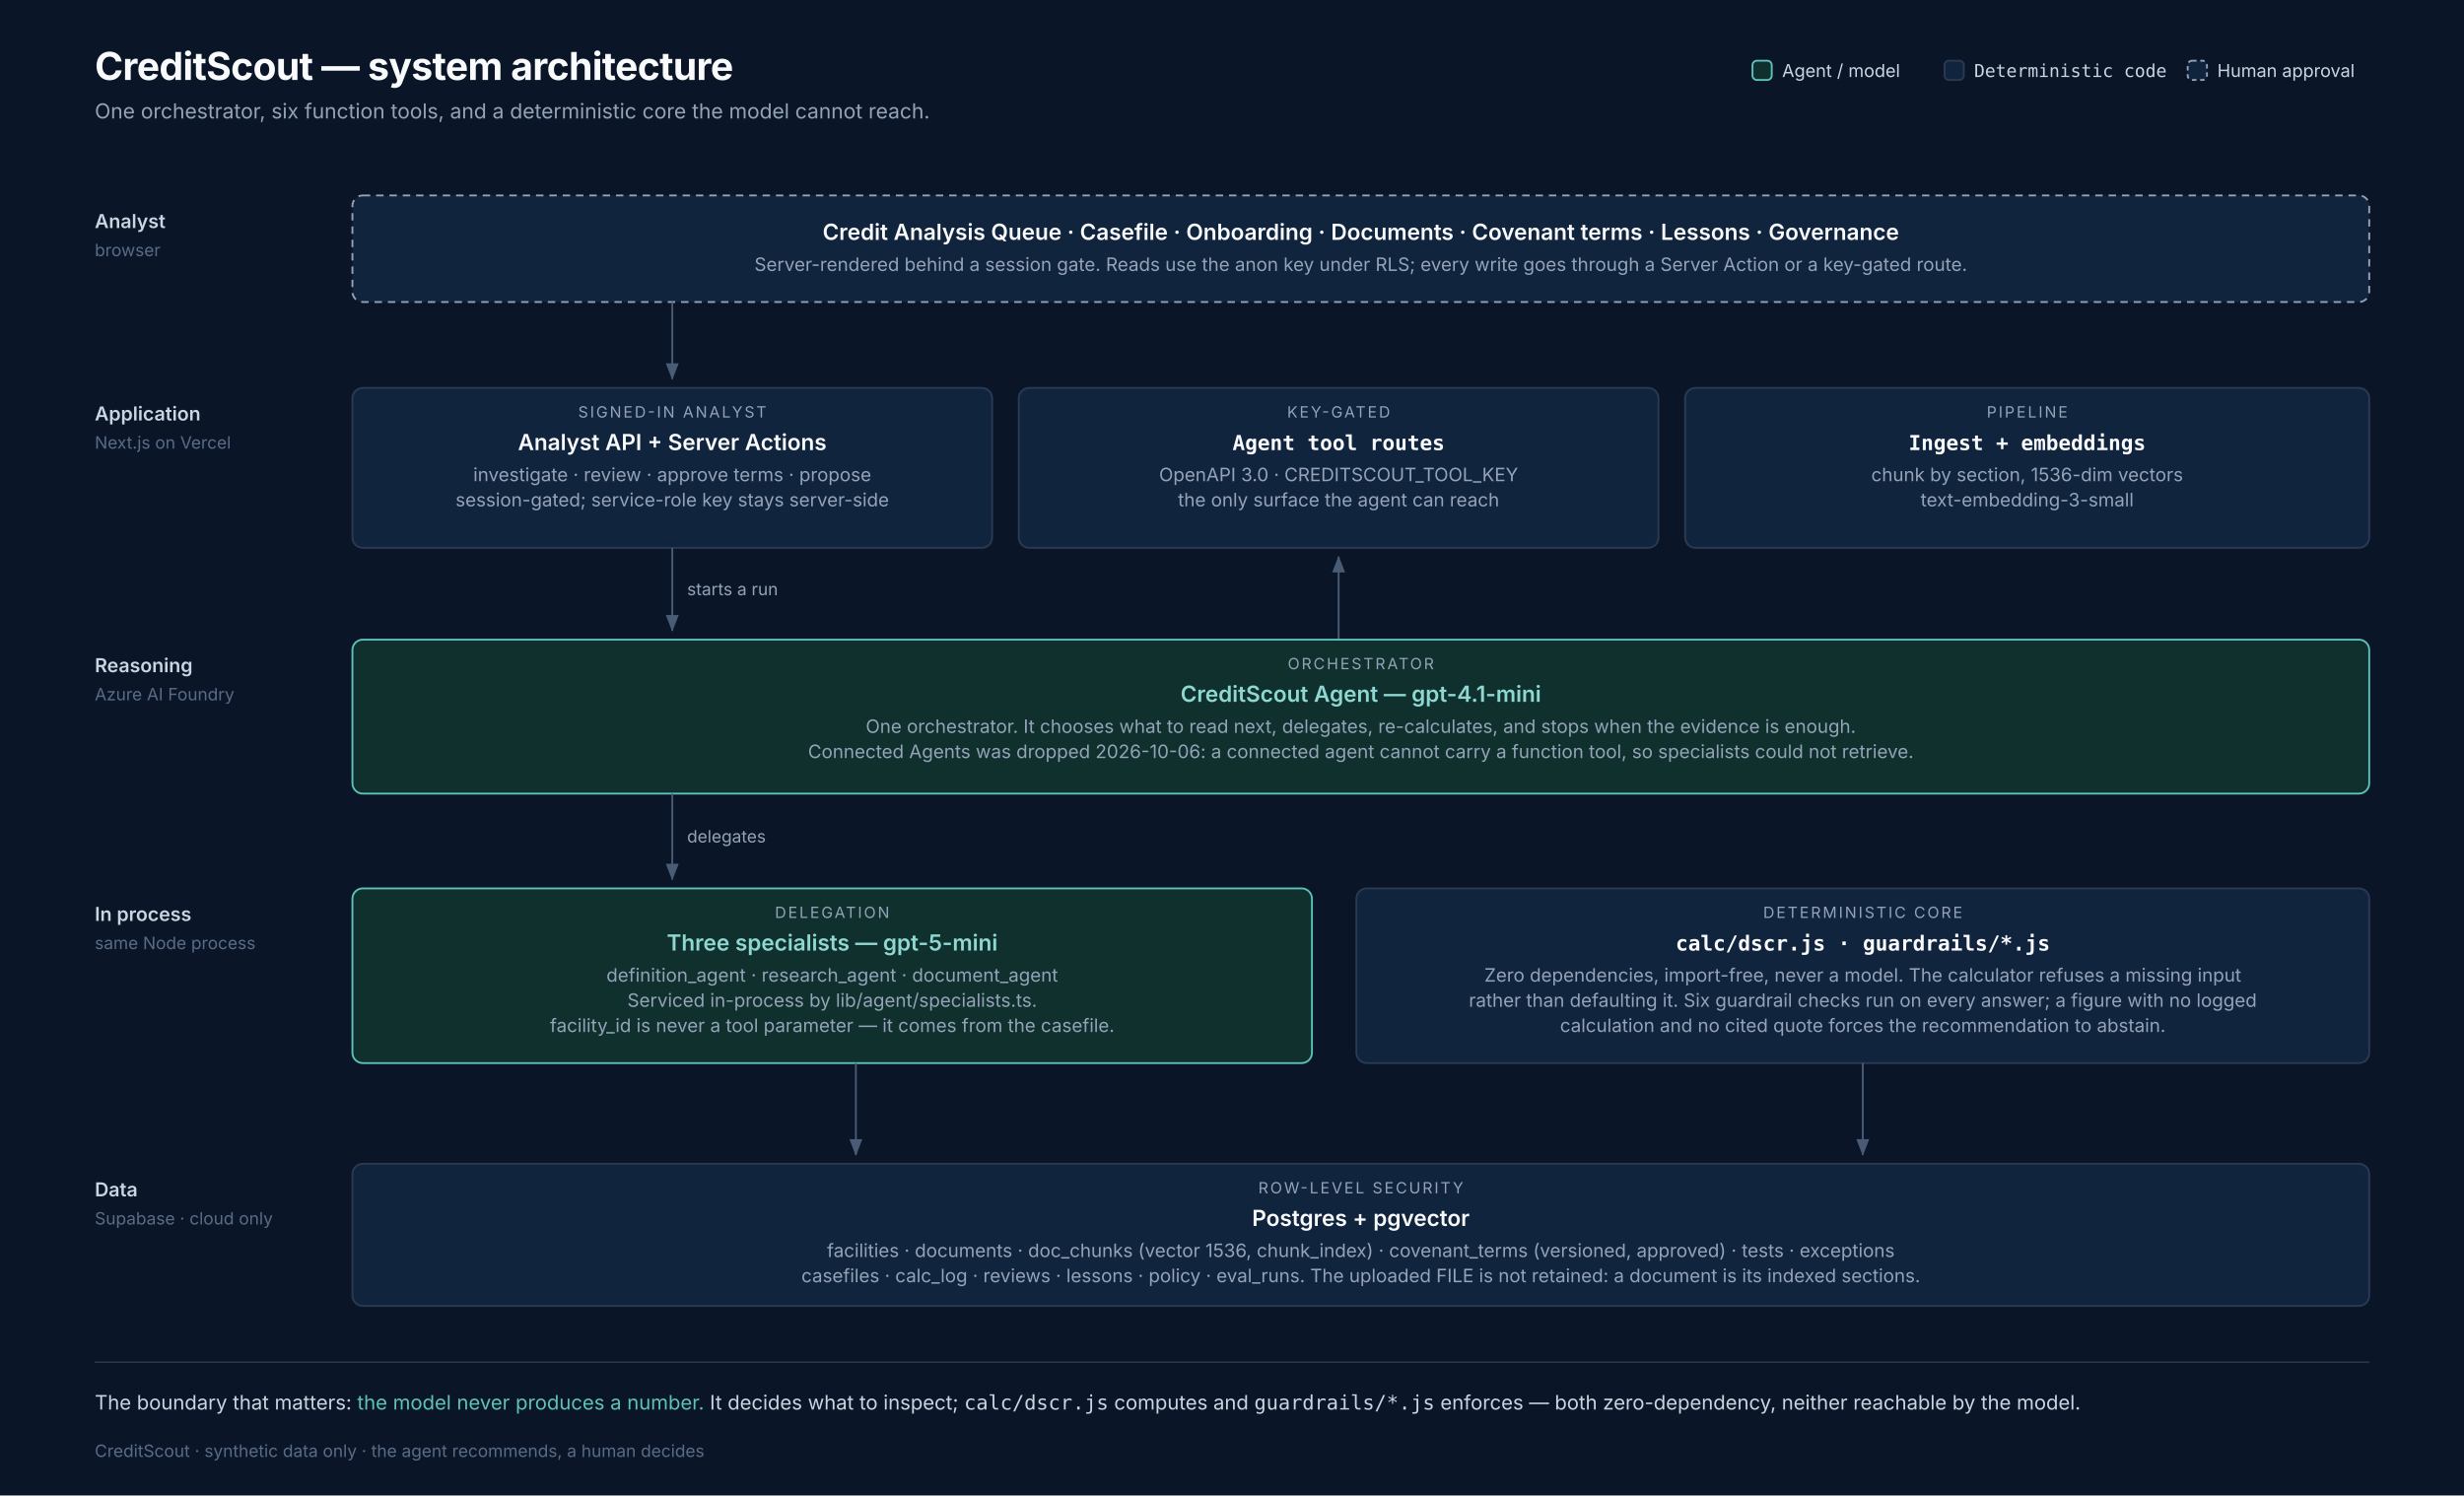
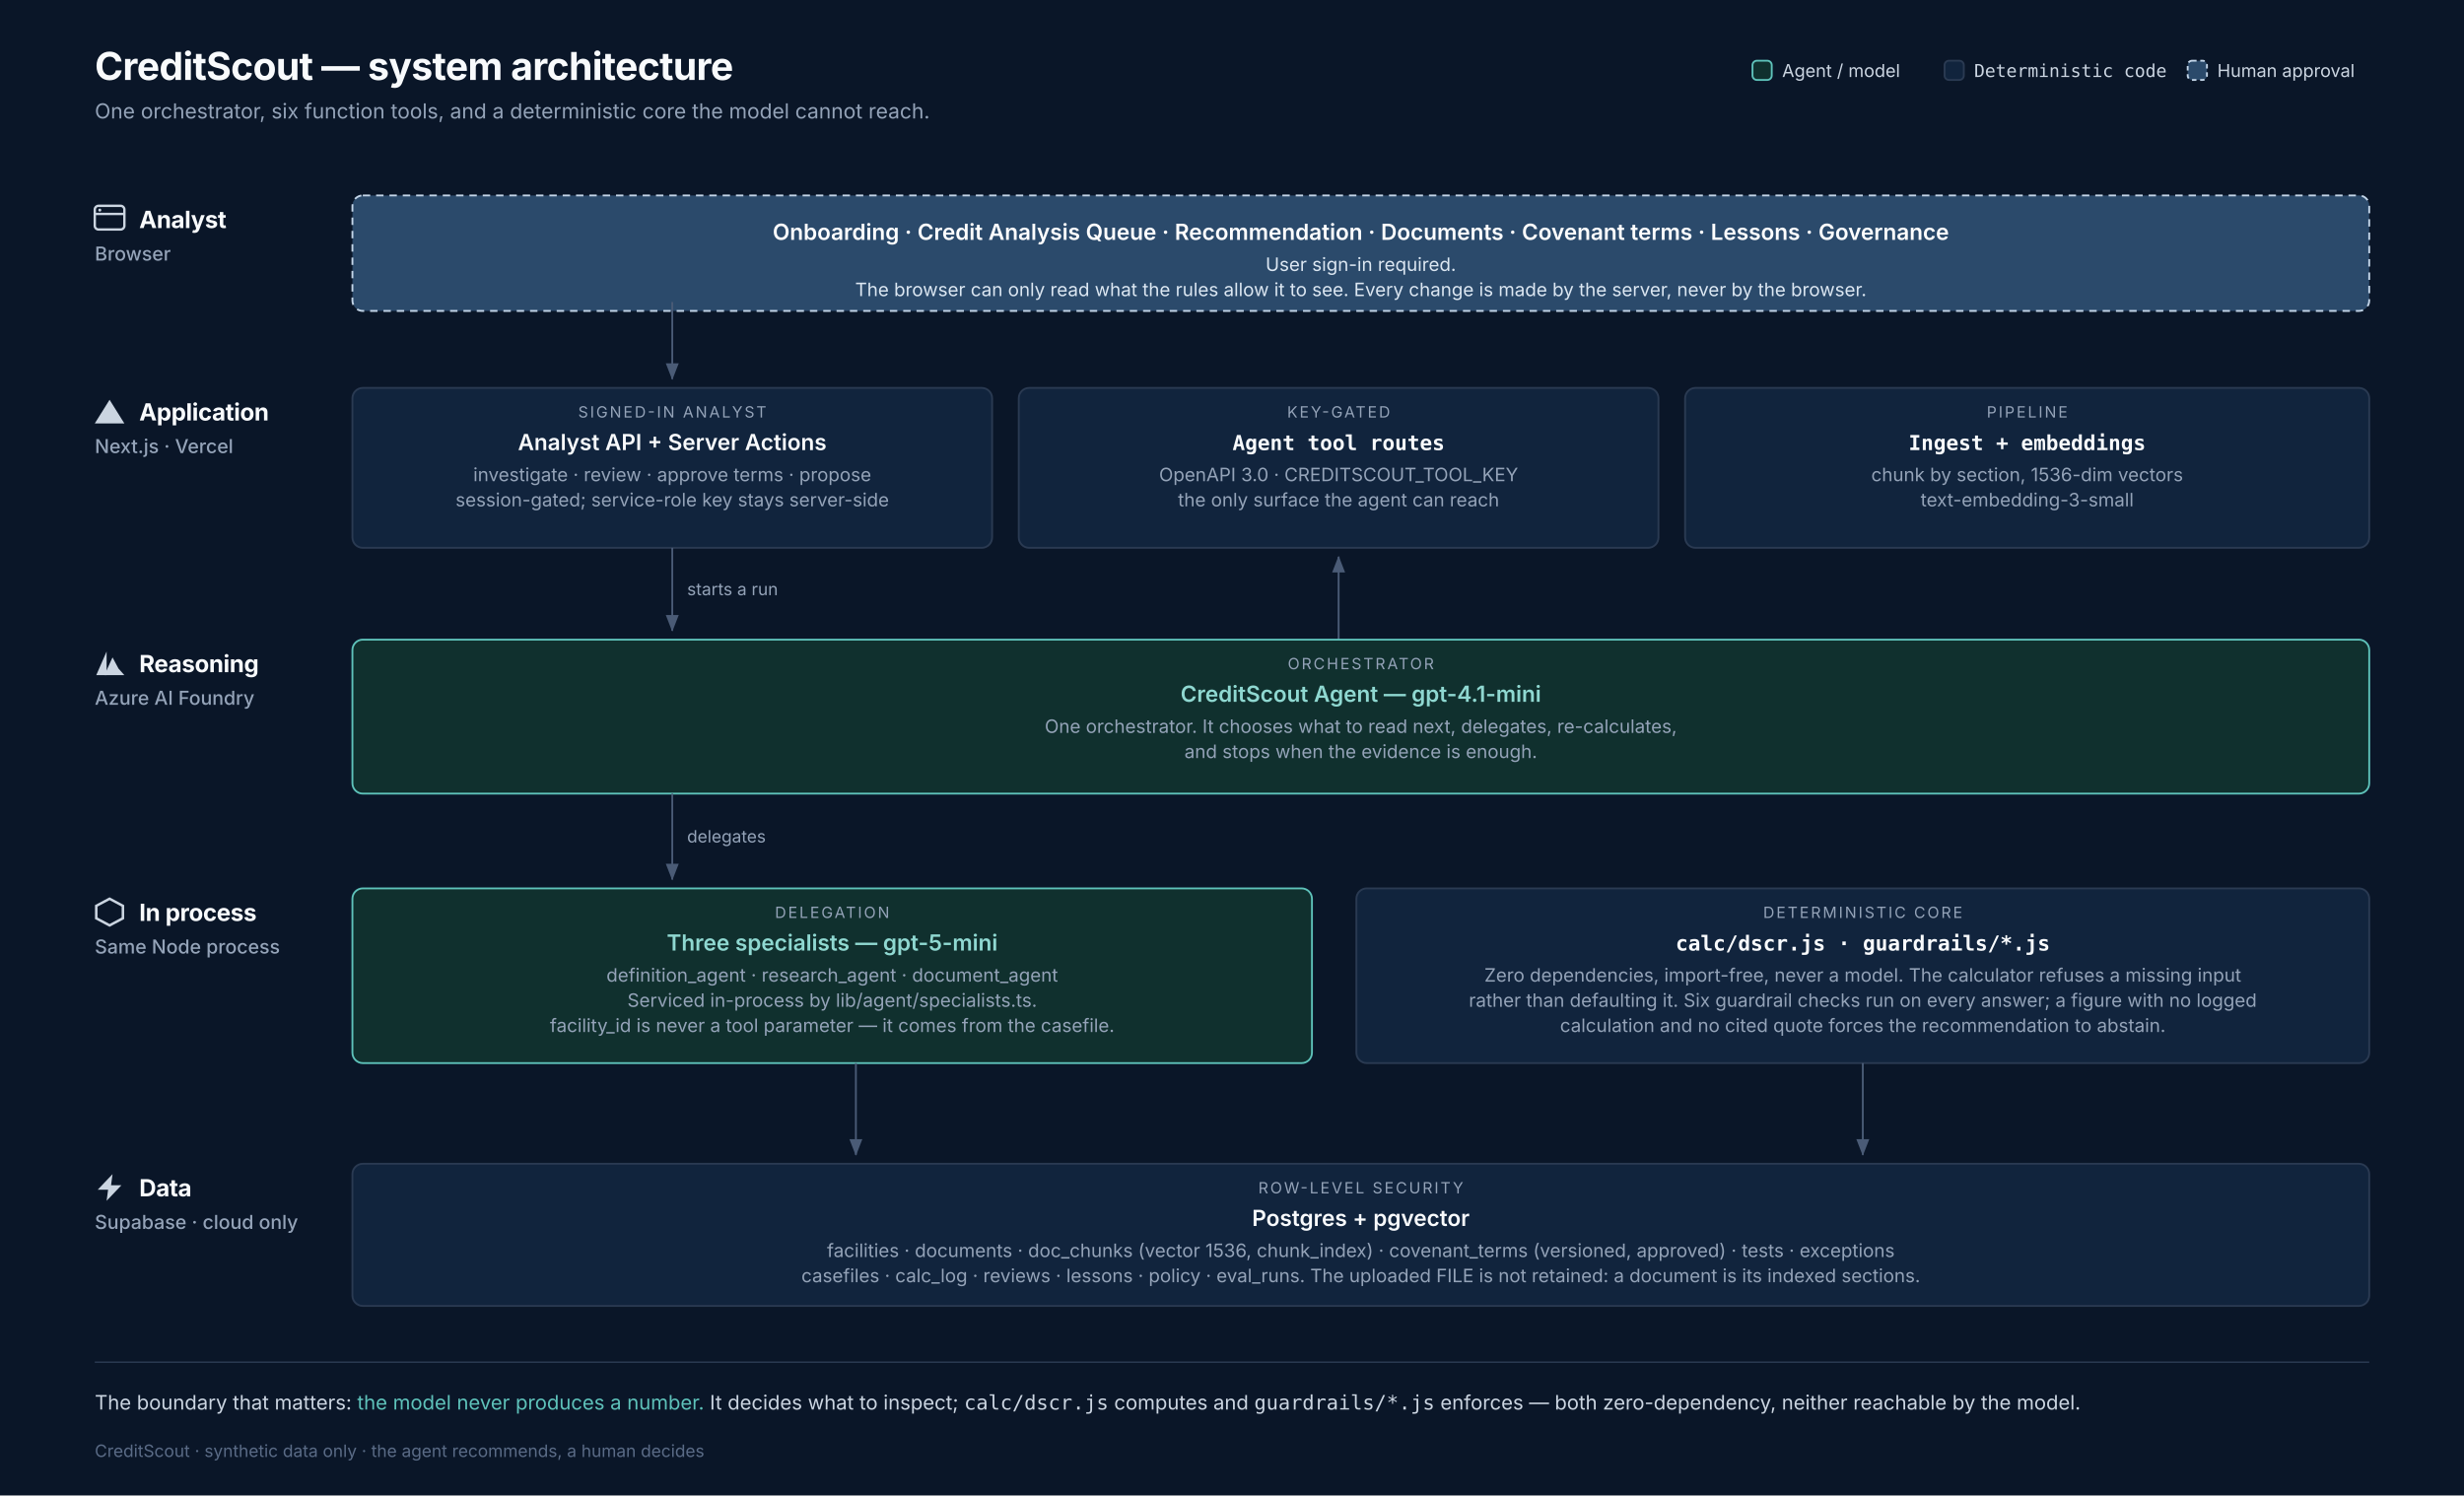
<svg xmlns="http://www.w3.org/2000/svg" width="1664" height="1010" viewBox="0 0 1664 1010" font-family="Inter, -apple-system, Helvetica, Arial, sans-serif">
  <defs>
    <marker id="a" markerWidth="9" markerHeight="7" refX="8.5" refY="3.5" orient="auto">
      <path d="M0,0 L9,3.5 L0,7 Z" fill="#4A5B76" />
    </marker>
  </defs>
  <rect width="1664" height="1010" fill="#0A1628" />
  <text x="64" y="54" fill="#F8FAFC" font-size="26" font-weight="700" letter-spacing="-0.4">CreditScout — system architecture</text>
  <text x="64" y="80" fill="#94A3B8" font-size="14">One orchestrator, six function tools, and a deterministic core the model cannot reach.</text>
-   <rect x="1477.4" y="41" width="13" height="13" rx="3" fill="#11243D" stroke="#94A3B8" stroke-dasharray="3 2.5" stroke-width="1.25" />
+   <rect x="1477.4" y="41" width="13" height="13" rx="3" fill="#2B4A6B" stroke="#C3D5E8" stroke-dasharray="3 2.5" stroke-width="1.25" />
  <text x="1497.4" y="52" fill="#CBD5E1" font-size="12" font-family="Inter, -apple-system, Helvetica, Arial, sans-serif">Human approval</text>
  <rect x="1313.2" y="41" width="13" height="13" rx="3" fill="#11243D" stroke="#2A3A52" stroke-width="1.25" />
  <text x="1333.2" y="52" fill="#CBD5E1" font-size="12" font-family="ui-monospace, SFMono-Regular, Menlo, monospace">Deterministic code</text>
  <rect x="1183.5" y="41" width="13" height="13" rx="3" fill="#10302E" stroke="#5EC2BA" stroke-width="1.25" />
  <text x="1203.5" y="52" fill="#CBD5E1" font-size="12" font-family="Inter, -apple-system, Helvetica, Arial, sans-serif">Agent / model</text>
-   <text x="64" y="154" fill="#CBD5E1" font-size="13" font-weight="600">Analyst</text>
-   <text x="64" y="173" fill="#5A6B86" font-size="11.5">browser</text>
-   <rect x="238" y="132" width="1362" height="72" rx="7" fill="#11243D" stroke="#94A3B8" stroke-width="1.25" stroke-dasharray="5 4" />
-   <text x="919.0" y="162" fill="#F8FAFC" font-size="15" font-weight="600" font-family="Inter, -apple-system, Helvetica, Arial, sans-serif" text-anchor="middle">Credit Analysis Queue · Casefile · Onboarding · Documents · Covenant terms · Lessons · Governance</text>
-   <text x="919.0" y="183" fill="#94A3B8" font-size="12.5" text-anchor="middle">Server-rendered behind a session gate. Reads use the anon key under RLS; every write goes through a Server Action or a key-gated route.</text>
-   <text x="64" y="284" fill="#CBD5E1" font-size="13" font-weight="600">Application</text>
-   <text x="64" y="303" fill="#5A6B86" font-size="11.5">Next.js on Vercel</text>
+   <rect x="64" y="139" width="20" height="16" rx="2.5" fill="none" stroke="#CBD5E1" stroke-width="1.6" />
+   <line x1="64" y1="144.5" x2="84" y2="144.5" stroke="#CBD5E1" stroke-width="1.6" />
+   <circle cx="67.4" cy="141.9" r="1" fill="#CBD5E1" />
+   <text x="94" y="154" fill="#F8FAFC" font-size="16" font-weight="700" letter-spacing="-0.2">Analyst</text>
+   <text x="64" y="176" fill="#94A3B8" font-size="13" font-weight="500">Browser</text>
+   <rect x="238" y="132" width="1362" height="78" rx="7" fill="#2B4A6B" stroke="#C3D5E8" stroke-width="1.25" stroke-dasharray="5 4" />
+   <text x="919.0" y="162" fill="#FFFFFF" font-size="15" font-weight="600" font-family="Inter, -apple-system, Helvetica, Arial, sans-serif" text-anchor="middle">Onboarding · Credit Analysis Queue · Recommendation · Documents · Covenant terms · Lessons · Governance</text>
+   <text x="919.0" y="183" fill="#DCE7F2" font-size="12.5" text-anchor="middle">User sign-in required.</text>
+   <text x="919.0" y="200" fill="#DCE7F2" font-size="12.5" text-anchor="middle">The browser can only read what the rules allow it to see. Every change is made by the server, never by the browser.</text>
+   <path d="M74,270 L84,286 L64,286 Z" fill="#CBD5E1" />
+   <text x="94" y="284" fill="#F8FAFC" font-size="16" font-weight="700" letter-spacing="-0.2">Application</text>
+   <text x="64" y="306" fill="#94A3B8" font-size="13" font-weight="500">Next.js · Vercel</text>
  <line x1="454" y1="204" x2="454" y2="256" stroke="#4A5B76" stroke-width="1.25" marker-end="url(#a)" />
  <rect x="238" y="262" width="432" height="108" rx="7" fill="#11243D" stroke="#2A3A52" stroke-width="1.25" />
  <text x="454.0" y="282" fill="#94A3B8" font-size="10.5" letter-spacing="1.3" text-anchor="middle">SIGNED-IN ANALYST</text>
  <text x="454.0" y="304" fill="#F8FAFC" font-size="15" font-weight="600" font-family="Inter, -apple-system, Helvetica, Arial, sans-serif" text-anchor="middle">Analyst API + Server Actions</text>
  <text x="454.0" y="325" fill="#94A3B8" font-size="12.5" text-anchor="middle">investigate · review · approve terms · propose</text>
  <text x="454.0" y="342" fill="#94A3B8" font-size="12.5" text-anchor="middle">session-gated; service-role key stays server-side</text>
  <rect x="688" y="262" width="432" height="108" rx="7" fill="#11243D" stroke="#2A3A52" stroke-width="1.25" />
  <text x="904.0" y="282" fill="#94A3B8" font-size="10.5" letter-spacing="1.3" text-anchor="middle">KEY-GATED</text>
  <text x="904.0" y="304" fill="#F8FAFC" font-size="14" font-weight="600" font-family="ui-monospace, SFMono-Regular, Menlo, monospace" text-anchor="middle">Agent tool routes</text>
  <text x="904.0" y="325" fill="#94A3B8" font-size="12.5" text-anchor="middle">OpenAPI 3.0 · CREDITSCOUT_TOOL_KEY</text>
  <text x="904.0" y="342" fill="#94A3B8" font-size="12.5" text-anchor="middle">the only surface the agent can reach</text>
  <rect x="1138" y="262" width="462" height="108" rx="7" fill="#11243D" stroke="#2A3A52" stroke-width="1.25" />
  <text x="1369.0" y="282" fill="#94A3B8" font-size="10.5" letter-spacing="1.3" text-anchor="middle">PIPELINE</text>
  <text x="1369.0" y="304" fill="#F8FAFC" font-size="14" font-weight="600" font-family="ui-monospace, SFMono-Regular, Menlo, monospace" text-anchor="middle">Ingest + embeddings</text>
  <text x="1369.0" y="325" fill="#94A3B8" font-size="12.5" text-anchor="middle">chunk by section, 1536-dim vectors</text>
  <text x="1369.0" y="342" fill="#94A3B8" font-size="12.5" text-anchor="middle">text-embedding-3-small</text>
-   <text x="64" y="454" fill="#CBD5E1" font-size="13" font-weight="600">Reasoning</text>
-   <text x="64" y="473" fill="#5A6B86" font-size="11.5">Azure AI Foundry</text>
+   <path d="M72,440 L65,456 L72,456 Z" fill="#CBD5E1" />
+   <path d="M76,444 L70.5,456 L84,456 L80,451.5 Z" fill="#CBD5E1" />
+   <text x="94" y="454" fill="#F8FAFC" font-size="16" font-weight="700" letter-spacing="-0.2">Reasoning</text>
+   <text x="64" y="476" fill="#94A3B8" font-size="13" font-weight="500">Azure AI Foundry</text>
  <line x1="454" y1="370" x2="454" y2="426" stroke="#4A5B76" stroke-width="1.25" marker-end="url(#a)" />
  <text x="464.0" y="402.0" fill="#94A3B8" font-size="11.5" text-anchor="start">starts a run</text>
  <line x1="904" y1="536" x2="904" y2="376" stroke="#4A5B76" stroke-width="1.25" marker-end="url(#a)" />
  <text x="914.0" y="460.0" fill="#94A3B8" font-size="11.5" text-anchor="start">six function tools over HTTPS</text>
  <rect x="238" y="432" width="1362" height="104" rx="7" fill="#10302E" stroke="#5EC2BA" stroke-width="1.25" />
  <text x="919.0" y="452" fill="#94A3B8" font-size="10.5" letter-spacing="1.3" text-anchor="middle">ORCHESTRATOR</text>
  <text x="919.0" y="474" fill="#8FD8D1" font-size="15" font-weight="600" font-family="Inter, -apple-system, Helvetica, Arial, sans-serif" text-anchor="middle">CreditScout Agent — gpt-4.1-mini</text>
-   <text x="919.0" y="495" fill="#94A3B8" font-size="12.5" text-anchor="middle">One orchestrator. It chooses what to read next, delegates, re-calculates, and stops when the evidence is enough.</text>
-   <text x="919.0" y="512" fill="#94A3B8" font-size="12.5" text-anchor="middle">Connected Agents was dropped 2026-10-06: a connected agent cannot carry a function tool, so specialists could not retrieve.</text>
-   <text x="64" y="622" fill="#CBD5E1" font-size="13" font-weight="600">In process</text>
-   <text x="64" y="641" fill="#5A6B86" font-size="11.5">same Node process</text>
+   <text x="919.0" y="495" fill="#94A3B8" font-size="12.5" text-anchor="middle">One orchestrator. It chooses what to read next, delegates, re-calculates,</text>
+   <text x="919.0" y="512" fill="#94A3B8" font-size="12.5" text-anchor="middle">and stops when the evidence is enough.</text>
+   <path d="M74,607 L83,611.8 L83,620.2 L74,625 L65,620.2 L65,611.8 Z" fill="none" stroke="#CBD5E1" stroke-width="1.7" />
+   <text x="94" y="622" fill="#F8FAFC" font-size="16" font-weight="700" letter-spacing="-0.2">In process</text>
+   <text x="64" y="644" fill="#94A3B8" font-size="13" font-weight="500">Same Node process</text>
  <line x1="454" y1="536" x2="454" y2="594" stroke="#4A5B76" stroke-width="1.25" marker-end="url(#a)" />
  <text x="464.0" y="569.0" fill="#94A3B8" font-size="11.5" text-anchor="start">delegates</text>
  <rect x="238" y="600" width="648" height="118" rx="7" fill="#10302E" stroke="#5EC2BA" stroke-width="1.25" />
  <text x="562.0" y="620" fill="#94A3B8" font-size="10.5" letter-spacing="1.3" text-anchor="middle">DELEGATION</text>
  <text x="562.0" y="642" fill="#8FD8D1" font-size="15" font-weight="600" font-family="Inter, -apple-system, Helvetica, Arial, sans-serif" text-anchor="middle">Three specialists — gpt-5-mini</text>
  <text x="562.0" y="663" fill="#94A3B8" font-size="12.5" text-anchor="middle">definition_agent · research_agent · document_agent</text>
  <text x="562.0" y="680" fill="#94A3B8" font-size="12.5" text-anchor="middle">Serviced in-process by lib/agent/specialists.ts.</text>
  <text x="562.0" y="697" fill="#94A3B8" font-size="12.5" text-anchor="middle">facility_id is never a tool parameter — it comes from the casefile.</text>
  <rect x="916" y="600" width="684" height="118" rx="7" fill="#11243D" stroke="#2A3A52" stroke-width="1.25" />
  <text x="1258.0" y="620" fill="#94A3B8" font-size="10.5" letter-spacing="1.3" text-anchor="middle">DETERMINISTIC CORE</text>
  <text x="1258.0" y="642" fill="#F8FAFC" font-size="14" font-weight="600" font-family="ui-monospace, SFMono-Regular, Menlo, monospace" text-anchor="middle">calc/dscr.js   ·   guardrails/*.js</text>
  <text x="1258.0" y="663" fill="#94A3B8" font-size="12.5" text-anchor="middle">Zero dependencies, import-free, never a model. The calculator refuses a missing input</text>
  <text x="1258.0" y="680" fill="#94A3B8" font-size="12.5" text-anchor="middle">rather than defaulting it. Six guardrail checks run on every answer; a figure with no logged</text>
  <text x="1258.0" y="697" fill="#94A3B8" font-size="12.5" text-anchor="middle">calculation and no cited quote forces the recommendation to abstain.</text>
-   <text x="64" y="808" fill="#CBD5E1" font-size="13" font-weight="600">Data</text>
-   <text x="64" y="827" fill="#5A6B86" font-size="11.5">Supabase · cloud only</text>
+   <path d="M76,793 L66,803.5 L73,803.5 L72,811 L82,800.5 L75,800.5 Z" fill="#CBD5E1" />
+   <text x="94" y="808" fill="#F8FAFC" font-size="16" font-weight="700" letter-spacing="-0.2">Data</text>
+   <text x="64" y="830" fill="#94A3B8" font-size="13" font-weight="500">Supabase · cloud only</text>
  <line x1="578" y1="718" x2="578" y2="780" stroke="#4A5B76" stroke-width="1.25" marker-end="url(#a)" />
  <line x1="1258" y1="718" x2="1258" y2="780" stroke="#4A5B76" stroke-width="1.25" marker-end="url(#a)" />
  <rect x="238" y="786" width="1362" height="96" rx="7" fill="#11243D" stroke="#2A3A52" stroke-width="1.25" />
  <text x="919.0" y="806" fill="#94A3B8" font-size="10.5" letter-spacing="1.3" text-anchor="middle">ROW-LEVEL SECURITY</text>
  <text x="919.0" y="828" fill="#F8FAFC" font-size="15" font-weight="600" font-family="Inter, -apple-system, Helvetica, Arial, sans-serif" text-anchor="middle">Postgres + pgvector</text>
  <text x="919.0" y="849" fill="#94A3B8" font-size="12.5" text-anchor="middle">facilities · documents · doc_chunks (vector 1536, chunk_index) · covenant_terms (versioned, approved) · tests · exceptions</text>
  <text x="919.0" y="866" fill="#94A3B8" font-size="12.5" text-anchor="middle">casefiles · calc_log · reviews · lessons · policy · eval_runs.  The uploaded FILE is not retained: a document is its indexed sections.</text>
  <line x1="64" y1="920" x2="1600" y2="920" stroke="#2A3A52" stroke-width="1" />
  <text x="64" y="952" fill="#CBD5E1" font-size="13.5">The boundary that matters: <tspan fill="#5EC2BA">the model never produces a number.</tspan> It decides what to inspect; <tspan font-family="ui-monospace, SFMono-Regular, Menlo, monospace">calc/dscr.js</tspan> computes and <tspan font-family="ui-monospace, SFMono-Regular, Menlo, monospace">guardrails/*.js</tspan> enforces — both zero-dependency, neither reachable by the model.</text>
  <text x="64" y="984" fill="#5A6B86" font-size="11.5">CreditScout · synthetic data only · the agent recommends, a human decides</text>
</svg>
